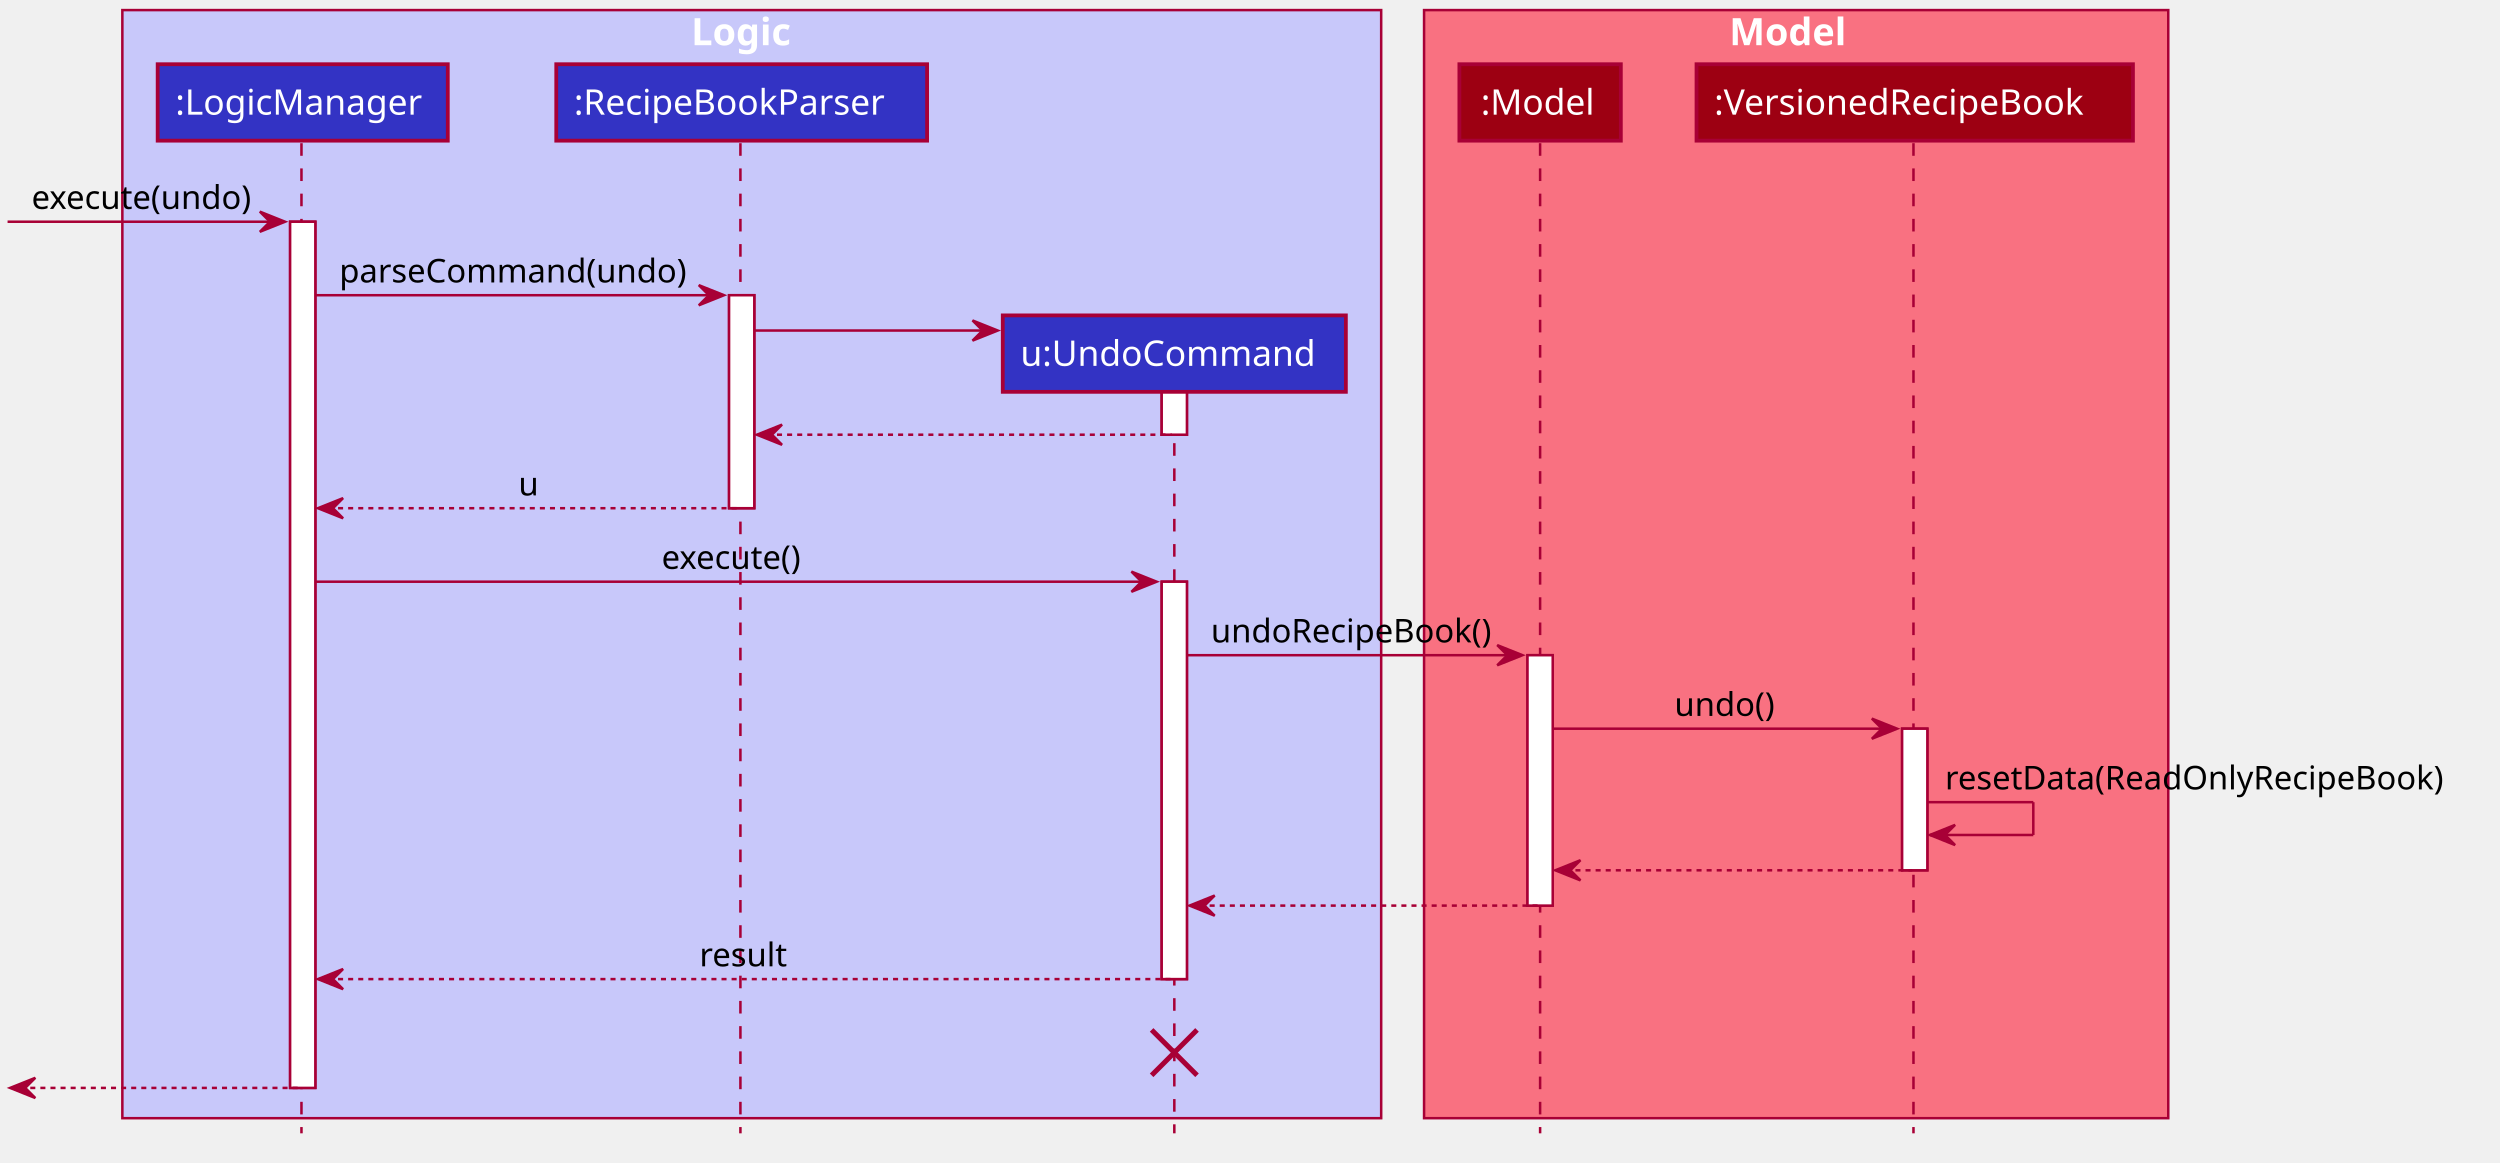
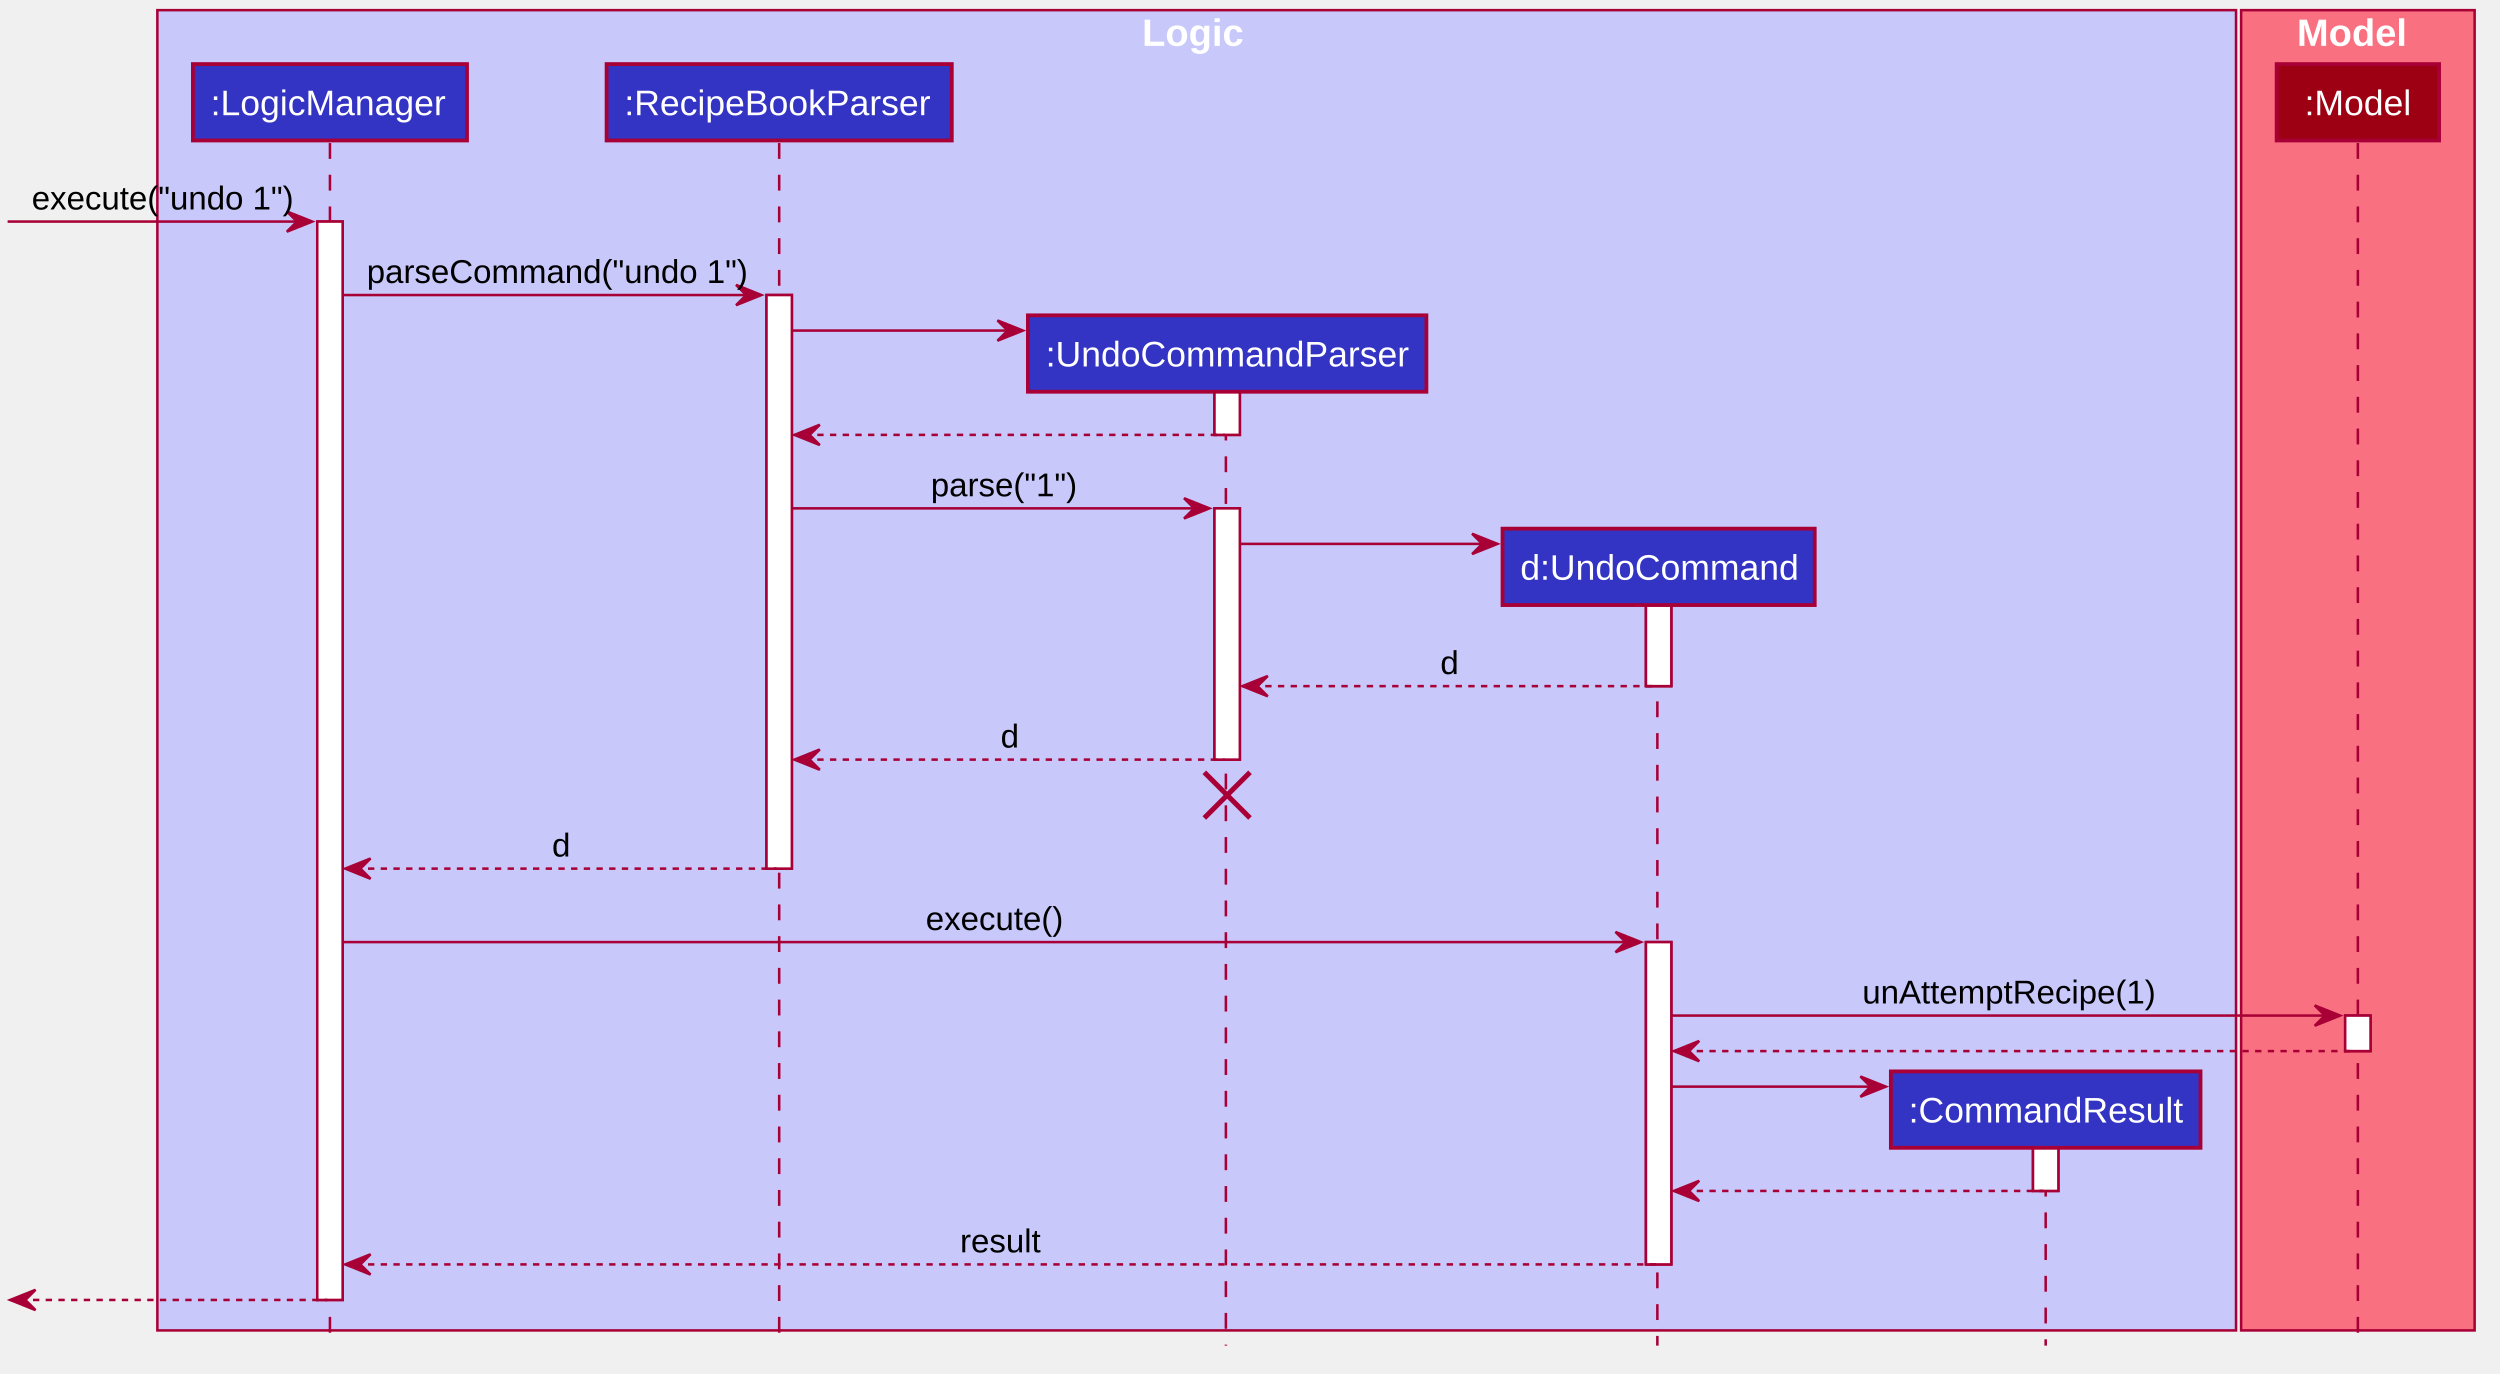
- <svg xmlns="http://www.w3.org/2000/svg" contentScriptType="application/ecmascript" contentStyleType="text/css" height="461px" preserveAspectRatio="none" style="width:991px;height:461px;" version="1.1" viewBox="0 0 991 461" width="991px" zoomAndPan="magnify">
+ <svg xmlns="http://www.w3.org/2000/svg" contentScriptType="application/ecmascript" contentStyleType="text/css" height="433.6px" preserveAspectRatio="none" style="width:788px;height:433px;" version="1.1" viewBox="0 0 788 433" width="788.8px" zoomAndPan="magnify">
  <defs />
  <g>
-     <rect fill="#C8C8FA" height="439.25" style="stroke: #A80036; stroke-width: 1.0;" width="499" x="48.5" y="4" />
-     <text fill="#FFFFFF" font-family="sans-serif" font-size="15" font-weight="bold" lengthAdjust="spacingAndGlyphs" textLength="43" x="274" y="17.923">Logic</text>
-     <rect fill="#F97181" height="439.25" style="stroke: #A80036; stroke-width: 1.0;" width="295" x="564.5" y="4" />
-     <text fill="#FFFFFF" font-family="sans-serif" font-size="15" font-weight="bold" lengthAdjust="spacingAndGlyphs" textLength="48" x="685.5" y="17.923">Model</text>
-     <rect fill="#FFFFFF" height="343.359" style="stroke: #A80036; stroke-width: 1.0;" width="10" x="115" y="87.891" />
-     <rect fill="#FFFFFF" height="84.43" style="stroke: #A80036; stroke-width: 1.0;" width="10" x="289" y="117.023" />
-     <rect fill="#FFFFFF" height="31.297" style="stroke: #A80036; stroke-width: 1.0;" width="10" x="460.5" y="141.023" />
-     <rect fill="#FFFFFF" height="157.531" style="stroke: #A80036; stroke-width: 1.0;" width="10" x="460.5" y="230.586" />
-     <rect fill="#FFFFFF" height="99.266" style="stroke: #A80036; stroke-width: 1.0;" width="10" x="605.5" y="259.719" />
-     <rect fill="#FFFFFF" height="56.133" style="stroke: #A80036; stroke-width: 1.0;" width="10" x="754" y="288.852" />
-     <line style="stroke: #A80036; stroke-width: 1.0; stroke-dasharray: 5.0,5.0;" x1="119.5" x2="119.5" y1="56.758" y2="449.25" />
-     <line style="stroke: #A80036; stroke-width: 1.0; stroke-dasharray: 5.0,5.0;" x1="293.5" x2="293.5" y1="56.758" y2="449.25" />
-     <line style="stroke: #A80036; stroke-width: 1.0; stroke-dasharray: 5.0,5.0;" x1="465.5" x2="465.5" y1="155.672" y2="449.25" />
-     <line style="stroke: #A80036; stroke-width: 1.0; stroke-dasharray: 5.0,5.0;" x1="610.5" x2="610.5" y1="56.758" y2="449.25" />
-     <line style="stroke: #A80036; stroke-width: 1.0; stroke-dasharray: 5.0,5.0;" x1="758.5" x2="758.5" y1="56.758" y2="449.25" />
-     <rect fill="#3333C4" height="30.297" style="stroke: #A80036; stroke-width: 1.5;" width="115" x="62.5" y="25.461" />
-     <text fill="#FFFFFF" font-family="sans-serif" font-size="14" lengthAdjust="spacingAndGlyphs" textLength="101" x="69.5" y="45.456">:LogicManager</text>
-     <rect fill="#3333C4" height="30.297" style="stroke: #A80036; stroke-width: 1.5;" width="147" x="220.5" y="25.461" />
-     <text fill="#FFFFFF" font-family="sans-serif" font-size="14" lengthAdjust="spacingAndGlyphs" textLength="133" x="227.5" y="45.456">:RecipeBookParser</text>
-     <rect fill="#9D0012" height="30.297" style="stroke: #A80036; stroke-width: 1.5;" width="64" x="578.5" y="25.461" />
-     <text fill="#FFFFFF" font-family="sans-serif" font-size="14" lengthAdjust="spacingAndGlyphs" textLength="47" x="587" y="45.456">:Model</text>
-     <rect fill="#9D0012" height="30.297" style="stroke: #A80036; stroke-width: 1.5;" width="173" x="672.5" y="25.461" />
-     <text fill="#FFFFFF" font-family="sans-serif" font-size="14" lengthAdjust="spacingAndGlyphs" textLength="159" x="679.5" y="45.456">:VersionedRecipeBook</text>
-     <rect fill="#FFFFFF" height="343.359" style="stroke: #A80036; stroke-width: 1.0;" width="10" x="115" y="87.891" />
-     <rect fill="#FFFFFF" height="84.43" style="stroke: #A80036; stroke-width: 1.0;" width="10" x="289" y="117.023" />
-     <rect fill="#FFFFFF" height="31.297" style="stroke: #A80036; stroke-width: 1.0;" width="10" x="460.5" y="141.023" />
-     <rect fill="#FFFFFF" height="157.531" style="stroke: #A80036; stroke-width: 1.0;" width="10" x="460.5" y="230.586" />
-     <rect fill="#FFFFFF" height="99.266" style="stroke: #A80036; stroke-width: 1.0;" width="10" x="605.5" y="259.719" />
-     <rect fill="#FFFFFF" height="56.133" style="stroke: #A80036; stroke-width: 1.0;" width="10" x="754" y="288.852" />
-     <polygon fill="#A80036" points="103,83.891,113,87.891,103,91.891,107,87.891" style="stroke: #A80036; stroke-width: 1.0;" />
-     <line style="stroke: #A80036; stroke-width: 1.0;" x1="3" x2="109" y1="87.891" y2="87.891" />
-     <text fill="#000000" font-family="sans-serif" font-size="13" lengthAdjust="spacingAndGlyphs" textLength="93" x="12.5" y="82.825">execute(undo)</text>
-     <polygon fill="#A80036" points="277,113.023,287,117.023,277,121.023,281,117.023" style="stroke: #A80036; stroke-width: 1.0;" />
-     <line style="stroke: #A80036; stroke-width: 1.0;" x1="125" x2="283" y1="117.023" y2="117.023" />
-     <text fill="#000000" font-family="sans-serif" font-size="13" lengthAdjust="spacingAndGlyphs" textLength="145" x="134.5" y="111.957">parseCommand(undo)</text>
-     <polygon fill="#A80036" points="385.5,127.023,395.5,131.023,385.5,135.023,389.5,131.023" style="stroke: #A80036; stroke-width: 1.0;" />
-     <line style="stroke: #A80036; stroke-width: 1.0;" x1="299" x2="391.5" y1="131.023" y2="131.023" />
-     <rect fill="#3333C4" height="30.297" style="stroke: #A80036; stroke-width: 1.5;" width="136" x="397.5" y="125.023" />
-     <text fill="#FFFFFF" font-family="sans-serif" font-size="14" lengthAdjust="spacingAndGlyphs" textLength="122" x="404.5" y="145.019">u:UndoCommand</text>
-     <polygon fill="#A80036" points="310,168.32,300,172.32,310,176.32,306,172.32" style="stroke: #A80036; stroke-width: 1.0;" />
-     <line style="stroke: #A80036; stroke-width: 1.0; stroke-dasharray: 2.0,2.0;" x1="304" x2="464.5" y1="172.32" y2="172.32" />
-     <polygon fill="#A80036" points="136,197.453,126,201.453,136,205.453,132,201.453" style="stroke: #A80036; stroke-width: 1.0;" />
-     <line style="stroke: #A80036; stroke-width: 1.0; stroke-dasharray: 2.0,2.0;" x1="130" x2="293" y1="201.453" y2="201.453" />
-     <text fill="#000000" font-family="sans-serif" font-size="13" lengthAdjust="spacingAndGlyphs" textLength="8" x="205.5" y="196.387">u</text>
-     <polygon fill="#A80036" points="448.5,226.586,458.5,230.586,448.5,234.586,452.5,230.586" style="stroke: #A80036; stroke-width: 1.0;" />
-     <line style="stroke: #A80036; stroke-width: 1.0;" x1="125" x2="454.5" y1="230.586" y2="230.586" />
-     <text fill="#000000" font-family="sans-serif" font-size="13" lengthAdjust="spacingAndGlyphs" textLength="61" x="262.25" y="225.52">execute()</text>
-     <polygon fill="#A80036" points="593.5,255.719,603.5,259.719,593.5,263.719,597.5,259.719" style="stroke: #A80036; stroke-width: 1.0;" />
-     <line style="stroke: #A80036; stroke-width: 1.0;" x1="470.5" x2="599.5" y1="259.719" y2="259.719" />
-     <text fill="#000000" font-family="sans-serif" font-size="13" lengthAdjust="spacingAndGlyphs" textLength="116" x="480" y="254.653">undoRecipeBook()</text>
-     <polygon fill="#A80036" points="742,284.852,752,288.852,742,292.852,746,288.852" style="stroke: #A80036; stroke-width: 1.0;" />
-     <line style="stroke: #A80036; stroke-width: 1.0;" x1="615.5" x2="748" y1="288.852" y2="288.852" />
-     <text fill="#000000" font-family="sans-serif" font-size="13" lengthAdjust="spacingAndGlyphs" textLength="42" x="663.75" y="283.786">undo()</text>
-     <line style="stroke: #A80036; stroke-width: 1.0;" x1="764" x2="806" y1="317.984" y2="317.984" />
-     <line style="stroke: #A80036; stroke-width: 1.0;" x1="806" x2="806" y1="317.984" y2="330.984" />
-     <line style="stroke: #A80036; stroke-width: 1.0;" x1="765" x2="806" y1="330.984" y2="330.984" />
-     <polygon fill="#A80036" points="775,326.984,765,330.984,775,334.984,771,330.984" style="stroke: #A80036; stroke-width: 1.0;" />
-     <text fill="#000000" font-family="sans-serif" font-size="13" lengthAdjust="spacingAndGlyphs" textLength="208" x="771" y="312.918">resetData(ReadOnlyRecipeBook)</text>
-     <polygon fill="#A80036" points="626.5,340.984,616.5,344.984,626.5,348.984,622.5,344.984" style="stroke: #A80036; stroke-width: 1.0;" />
-     <line style="stroke: #A80036; stroke-width: 1.0; stroke-dasharray: 2.0,2.0;" x1="620.5" x2="758" y1="344.984" y2="344.984" />
-     <polygon fill="#A80036" points="481.5,354.984,471.5,358.984,481.5,362.984,477.5,358.984" style="stroke: #A80036; stroke-width: 1.0;" />
-     <line style="stroke: #A80036; stroke-width: 1.0; stroke-dasharray: 2.0,2.0;" x1="475.5" x2="609.5" y1="358.984" y2="358.984" />
-     <polygon fill="#A80036" points="136,384.117,126,388.117,136,392.117,132,388.117" style="stroke: #A80036; stroke-width: 1.0;" />
-     <line style="stroke: #A80036; stroke-width: 1.0; stroke-dasharray: 2.0,2.0;" x1="130" x2="464.5" y1="388.117" y2="388.117" />
-     <text fill="#000000" font-family="sans-serif" font-size="13" lengthAdjust="spacingAndGlyphs" textLength="36" x="277.25" y="383.051">result</text>
-     <line style="stroke: #A80036; stroke-width: 2.0;" x1="456.5" x2="474.5" y1="408.25" y2="426.25" />
-     <line style="stroke: #A80036; stroke-width: 2.0;" x1="456.5" x2="474.5" y1="426.25" y2="408.25" />
-     <polygon fill="#A80036" points="14,427.25,4,431.25,14,435.25,10,431.25" style="stroke: #A80036; stroke-width: 1.0;" />
-     <line style="stroke: #A80036; stroke-width: 1.0; stroke-dasharray: 2.0,2.0;" x1="8" x2="119" y1="431.25" y2="431.25" />
+     <rect fill="#C8C8FA" height="416.145" style="stroke: #A80036; stroke-width: 0.8;" width="655.2" x="49.6" y="3.2" />
+     <text fill="#FFFFFF" font-family="Arial" font-size="12" font-weight="bold" lengthAdjust="spacingAndGlyphs" textLength="31.2" x="360" y="14.456">Logic</text>
+     <rect fill="#F97181" height="416.145" style="stroke: #A80036; stroke-width: 0.8;" width="73.6" x="706.4" y="3.2" />
+     <text fill="#FFFFFF" font-family="Arial" font-size="12" font-weight="bold" lengthAdjust="spacingAndGlyphs" textLength="35.2" x="724" y="14.456">Model</text>
+     <rect fill="#FFFFFF" height="339.909" style="stroke: #A80036; stroke-width: 0.8;" width="8" x="100" y="69.837" />
+     <rect fill="#FFFFFF" height="180.794" style="stroke: #A80036; stroke-width: 0.8;" width="8" x="241.6" y="92.996" />
+     <rect fill="#FFFFFF" height="24.879" style="stroke: #A80036; stroke-width: 0.8;" width="8" x="382.8" y="112.196" />
+     <rect fill="#FFFFFF" height="79.197" style="stroke: #A80036; stroke-width: 0.8;" width="8" x="382.8" y="160.234" />
+     <rect fill="#FFFFFF" height="36.838" style="stroke: #A80036; stroke-width: 0.8;" width="8" x="518.8" y="179.434" />
+     <rect fill="#FFFFFF" height="101.597" style="stroke: #A80036; stroke-width: 0.8;" width="8" x="518.8" y="296.948" />
+     <rect fill="#FFFFFF" height="24.879" style="stroke: #A80036; stroke-width: 0.8;" width="8" x="640.8" y="350.507" />
+     <rect fill="#FFFFFF" height="11.2" style="stroke: #A80036; stroke-width: 0.8;" width="8" x="739.2" y="320.107" />
+     <line style="stroke: #A80036; stroke-width: 0.8; stroke-dasharray: 5.0,5.0;" x1="104" x2="104" y1="45.078" y2="424.145" />
+     <line style="stroke: #A80036; stroke-width: 0.8; stroke-dasharray: 5.0,5.0;" x1="245.6" x2="245.6" y1="45.078" y2="424.145" />
+     <line style="stroke: #A80036; stroke-width: 0.8; stroke-dasharray: 5.0,5.0;" x1="386.4" x2="386.4" y1="123.835" y2="424.145" />
+     <line style="stroke: #A80036; stroke-width: 0.8; stroke-dasharray: 5.0,5.0;" x1="522.4" x2="522.4" y1="191.073" y2="424.145" />
+     <line style="stroke: #A80036; stroke-width: 0.8; stroke-dasharray: 5.0,5.0;" x1="644.8" x2="644.8" y1="362.147" y2="424.145" />
+     <line style="stroke: #A80036; stroke-width: 0.8; stroke-dasharray: 5.0,5.0;" x1="743.2" x2="743.2" y1="45.078" y2="424.145" />
+     <rect fill="#3333C4" height="24.079" style="stroke: #A80036; stroke-width: 1.2;" width="86.4" x="60.8" y="20.199" />
+     <text fill="#FFFFFF" font-family="Arial" font-size="11.2" lengthAdjust="spacingAndGlyphs" textLength="75.2" x="66.4" y="36.304">:LogicManager</text>
+     <rect fill="#3333C4" height="24.079" style="stroke: #A80036; stroke-width: 1.2;" width="108.8" x="191.2" y="20.199" />
+     <text fill="#FFFFFF" font-family="Arial" font-size="11.2" lengthAdjust="spacingAndGlyphs" textLength="97.6" x="196.8" y="36.304">:RecipeBookParser</text>
+     <rect fill="#9D0012" height="24.079" style="stroke: #A80036; stroke-width: 1.2;" width="51.2" x="717.6" y="20.199" />
+     <text fill="#FFFFFF" font-family="Arial" font-size="11.2" lengthAdjust="spacingAndGlyphs" textLength="33.6" x="726.4" y="36.304">:Model</text>
+     <rect fill="#FFFFFF" height="339.909" style="stroke: #A80036; stroke-width: 0.8;" width="8" x="100" y="69.837" />
+     <rect fill="#FFFFFF" height="180.794" style="stroke: #A80036; stroke-width: 0.8;" width="8" x="241.6" y="92.996" />
+     <rect fill="#FFFFFF" height="24.879" style="stroke: #A80036; stroke-width: 0.8;" width="8" x="382.8" y="112.196" />
+     <rect fill="#FFFFFF" height="79.197" style="stroke: #A80036; stroke-width: 0.8;" width="8" x="382.8" y="160.234" />
+     <rect fill="#FFFFFF" height="36.838" style="stroke: #A80036; stroke-width: 0.8;" width="8" x="518.8" y="179.434" />
+     <rect fill="#FFFFFF" height="101.597" style="stroke: #A80036; stroke-width: 0.8;" width="8" x="518.8" y="296.948" />
+     <rect fill="#FFFFFF" height="24.879" style="stroke: #A80036; stroke-width: 0.8;" width="8" x="640.8" y="350.507" />
+     <rect fill="#FFFFFF" height="11.2" style="stroke: #A80036; stroke-width: 0.8;" width="8" x="739.2" y="320.107" />
+     <polygon fill="#A80036" points="90.4,66.637,98.4,69.837,90.4,73.037,93.6,69.837" style="stroke: #A80036; stroke-width: 0.8;" />
+     <line style="stroke: #A80036; stroke-width: 0.8;" x1="2.4" x2="95.2" y1="69.837" y2="69.837" />
+     <text fill="#000000" font-family="Arial" font-size="10.4" lengthAdjust="spacingAndGlyphs" textLength="82.4" x="10" y="66.033">execute("undo 1")</text>
+     <polygon fill="#A80036" points="232,89.796,240,92.996,232,96.196,235.2,92.996" style="stroke: #A80036; stroke-width: 0.8;" />
+     <line style="stroke: #A80036; stroke-width: 0.8;" x1="108" x2="236.8" y1="92.996" y2="92.996" />
+     <text fill="#000000" font-family="Arial" font-size="10.4" lengthAdjust="spacingAndGlyphs" textLength="118.4" x="115.6" y="89.192">parseCommand("undo 1")</text>
+     <polygon fill="#A80036" points="314.4,100.996,322.4,104.196,314.4,107.396,317.6,104.196" style="stroke: #A80036; stroke-width: 0.8;" />
+     <line style="stroke: #A80036; stroke-width: 0.8;" x1="249.6" x2="319.2" y1="104.196" y2="104.196" />
+     <rect fill="#3333C4" height="24.079" style="stroke: #A80036; stroke-width: 1.2;" width="125.6" x="324" y="99.396" />
+     <text fill="#FFFFFF" font-family="Arial" font-size="11.2" lengthAdjust="spacingAndGlyphs" textLength="114.4" x="329.6" y="115.501">:UndoCommandParser</text>
+     <polygon fill="#A80036" points="258.4,133.875,250.4,137.075,258.4,140.275,255.2,137.075" style="stroke: #A80036; stroke-width: 0.8;" />
+     <line style="stroke: #A80036; stroke-width: 0.8; stroke-dasharray: 2.0,2.0;" x1="253.6" x2="386" y1="137.075" y2="137.075" />
+     <polygon fill="#A80036" points="373.2,157.034,381.2,160.234,373.2,163.434,376.4,160.234" style="stroke: #A80036; stroke-width: 0.8;" />
+     <line style="stroke: #A80036; stroke-width: 0.8;" x1="249.6" x2="378" y1="160.234" y2="160.234" />
+     <text fill="#000000" font-family="Arial" font-size="10.4" lengthAdjust="spacingAndGlyphs" textLength="45.6" x="293.4" y="156.43">parse("1")</text>
+     <polygon fill="#A80036" points="464,168.234,472,171.434,464,174.634,467.2,171.434" style="stroke: #A80036; stroke-width: 0.8;" />
+     <line style="stroke: #A80036; stroke-width: 0.8;" x1="390.8" x2="468.8" y1="171.434" y2="171.434" />
+     <rect fill="#3333C4" height="24.079" style="stroke: #A80036; stroke-width: 1.2;" width="98.4" x="473.6" y="166.634" />
+     <text fill="#FFFFFF" font-family="Arial" font-size="11.2" lengthAdjust="spacingAndGlyphs" textLength="87.2" x="479.2" y="182.739">d:UndoCommand</text>
+     <polygon fill="#A80036" points="399.6,213.071,391.6,216.272,399.6,219.471,396.4,216.272" style="stroke: #A80036; stroke-width: 0.8;" />
+     <line style="stroke: #A80036; stroke-width: 0.8; stroke-dasharray: 2.0,2.0;" x1="394.8" x2="522" y1="216.272" y2="216.272" />
+     <text fill="#000000" font-family="Arial" font-size="10.4" lengthAdjust="spacingAndGlyphs" textLength="5.6" x="454" y="212.468">d</text>
+     <polygon fill="#A80036" points="258.4,236.231,250.4,239.43,258.4,242.631,255.2,239.43" style="stroke: #A80036; stroke-width: 0.8;" />
+     <line style="stroke: #A80036; stroke-width: 0.8; stroke-dasharray: 2.0,2.0;" x1="253.6" x2="386" y1="239.43" y2="239.43" />
+     <text fill="#000000" font-family="Arial" font-size="10.4" lengthAdjust="spacingAndGlyphs" textLength="5.6" x="315.4" y="235.627">d</text>
+     <line style="stroke: #A80036; stroke-width: 1.6;" x1="379.6" x2="394" y1="243.43" y2="257.83" />
+     <line style="stroke: #A80036; stroke-width: 1.6;" x1="379.6" x2="394" y1="257.83" y2="243.43" />
+     <polygon fill="#A80036" points="116.8,270.589,108.8,273.789,116.8,276.99,113.6,273.789" style="stroke: #A80036; stroke-width: 0.8;" />
+     <line style="stroke: #A80036; stroke-width: 0.8; stroke-dasharray: 2.0,2.0;" x1="112" x2="244.8" y1="273.789" y2="273.789" />
+     <text fill="#000000" font-family="Arial" font-size="10.4" lengthAdjust="spacingAndGlyphs" textLength="5.6" x="174" y="269.986">d</text>
+     <polygon fill="#A80036" points="509.2,293.748,517.2,296.948,509.2,300.148,512.4,296.948" style="stroke: #A80036; stroke-width: 0.8;" />
+     <line style="stroke: #A80036; stroke-width: 0.8;" x1="108" x2="514" y1="296.948" y2="296.948" />
+     <text fill="#000000" font-family="Arial" font-size="10.4" lengthAdjust="spacingAndGlyphs" textLength="43.2" x="291.8" y="293.144">execute()</text>
+     <polygon fill="#A80036" points="729.6,316.907,737.6,320.107,729.6,323.307,732.8,320.107" style="stroke: #A80036; stroke-width: 0.8;" />
+     <line style="stroke: #A80036; stroke-width: 0.8;" x1="526.8" x2="734.4" y1="320.107" y2="320.107" />
+     <text fill="#000000" font-family="Arial" font-size="10.4" lengthAdjust="spacingAndGlyphs" textLength="92" x="587" y="316.303">unAttemptRecipe(1)</text>
+     <polygon fill="#A80036" points="535.6,328.107,527.6,331.307,535.6,334.507,532.4,331.307" style="stroke: #A80036; stroke-width: 0.8;" />
+     <line style="stroke: #A80036; stroke-width: 0.8; stroke-dasharray: 2.0,2.0;" x1="530.8" x2="742.4" y1="331.307" y2="331.307" />
+     <polygon fill="#A80036" points="586.4,339.307,594.4,342.507,586.4,345.707,589.6,342.507" style="stroke: #A80036; stroke-width: 0.8;" />
+     <line style="stroke: #A80036; stroke-width: 0.8;" x1="526.8" x2="591.2" y1="342.507" y2="342.507" />
+     <rect fill="#3333C4" height="24.079" style="stroke: #A80036; stroke-width: 1.2;" width="97.6" x="596" y="337.707" />
+     <text fill="#FFFFFF" font-family="Arial" font-size="11.2" lengthAdjust="spacingAndGlyphs" textLength="86.4" x="601.6" y="353.813">:CommandResult</text>
+     <polygon fill="#A80036" points="535.6,372.186,527.6,375.386,535.6,378.586,532.4,375.386" style="stroke: #A80036; stroke-width: 0.8;" />
+     <line style="stroke: #A80036; stroke-width: 0.8; stroke-dasharray: 2.0,2.0;" x1="530.8" x2="644" y1="375.386" y2="375.386" />
+     <polygon fill="#A80036" points="116.8,395.345,108.8,398.545,116.8,401.745,113.6,398.545" style="stroke: #A80036; stroke-width: 0.8;" />
+     <line style="stroke: #A80036; stroke-width: 0.8; stroke-dasharray: 2.0,2.0;" x1="112" x2="522" y1="398.545" y2="398.545" />
+     <text fill="#000000" font-family="Arial" font-size="10.4" lengthAdjust="spacingAndGlyphs" textLength="25.6" x="302.6" y="394.741">result</text>
+     <polygon fill="#A80036" points="11.2,406.545,3.2,409.745,11.2,412.945,8,409.745" style="stroke: #A80036; stroke-width: 0.8;" />
+     <line style="stroke: #A80036; stroke-width: 0.8; stroke-dasharray: 2.0,2.0;" x1="6.4" x2="103.2" y1="409.745" y2="409.745" />
  </g>
</svg>
